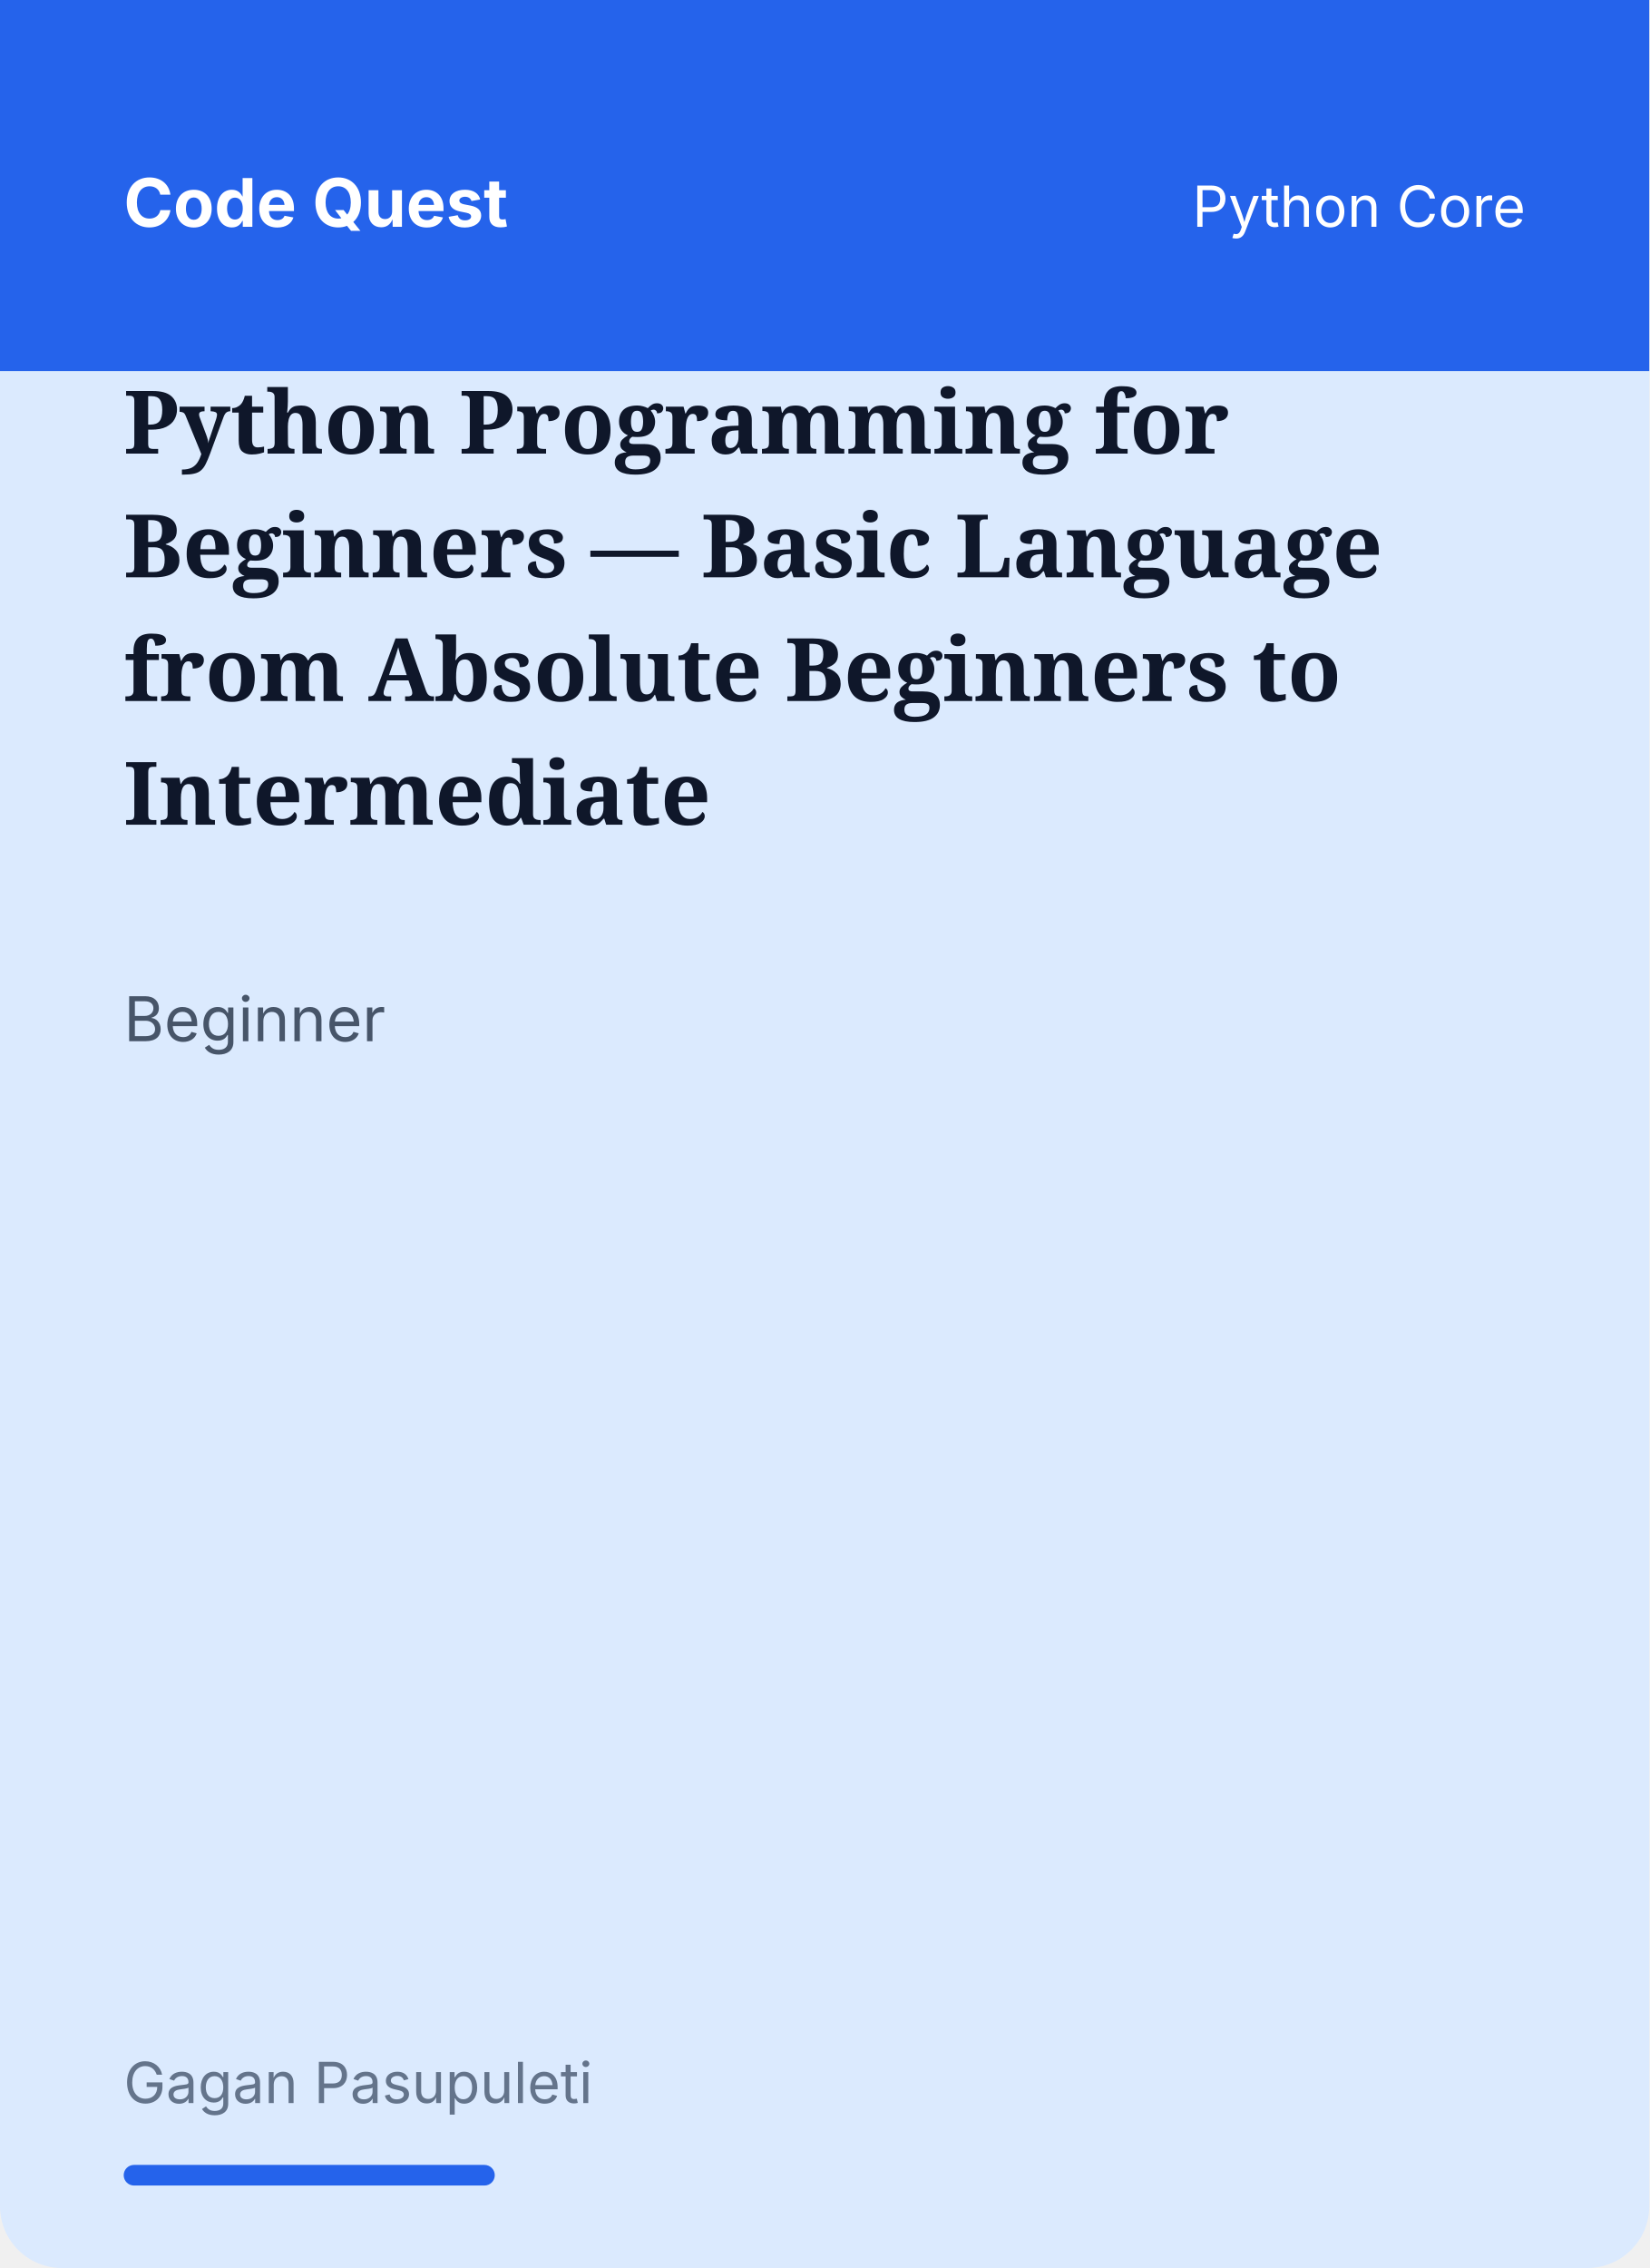
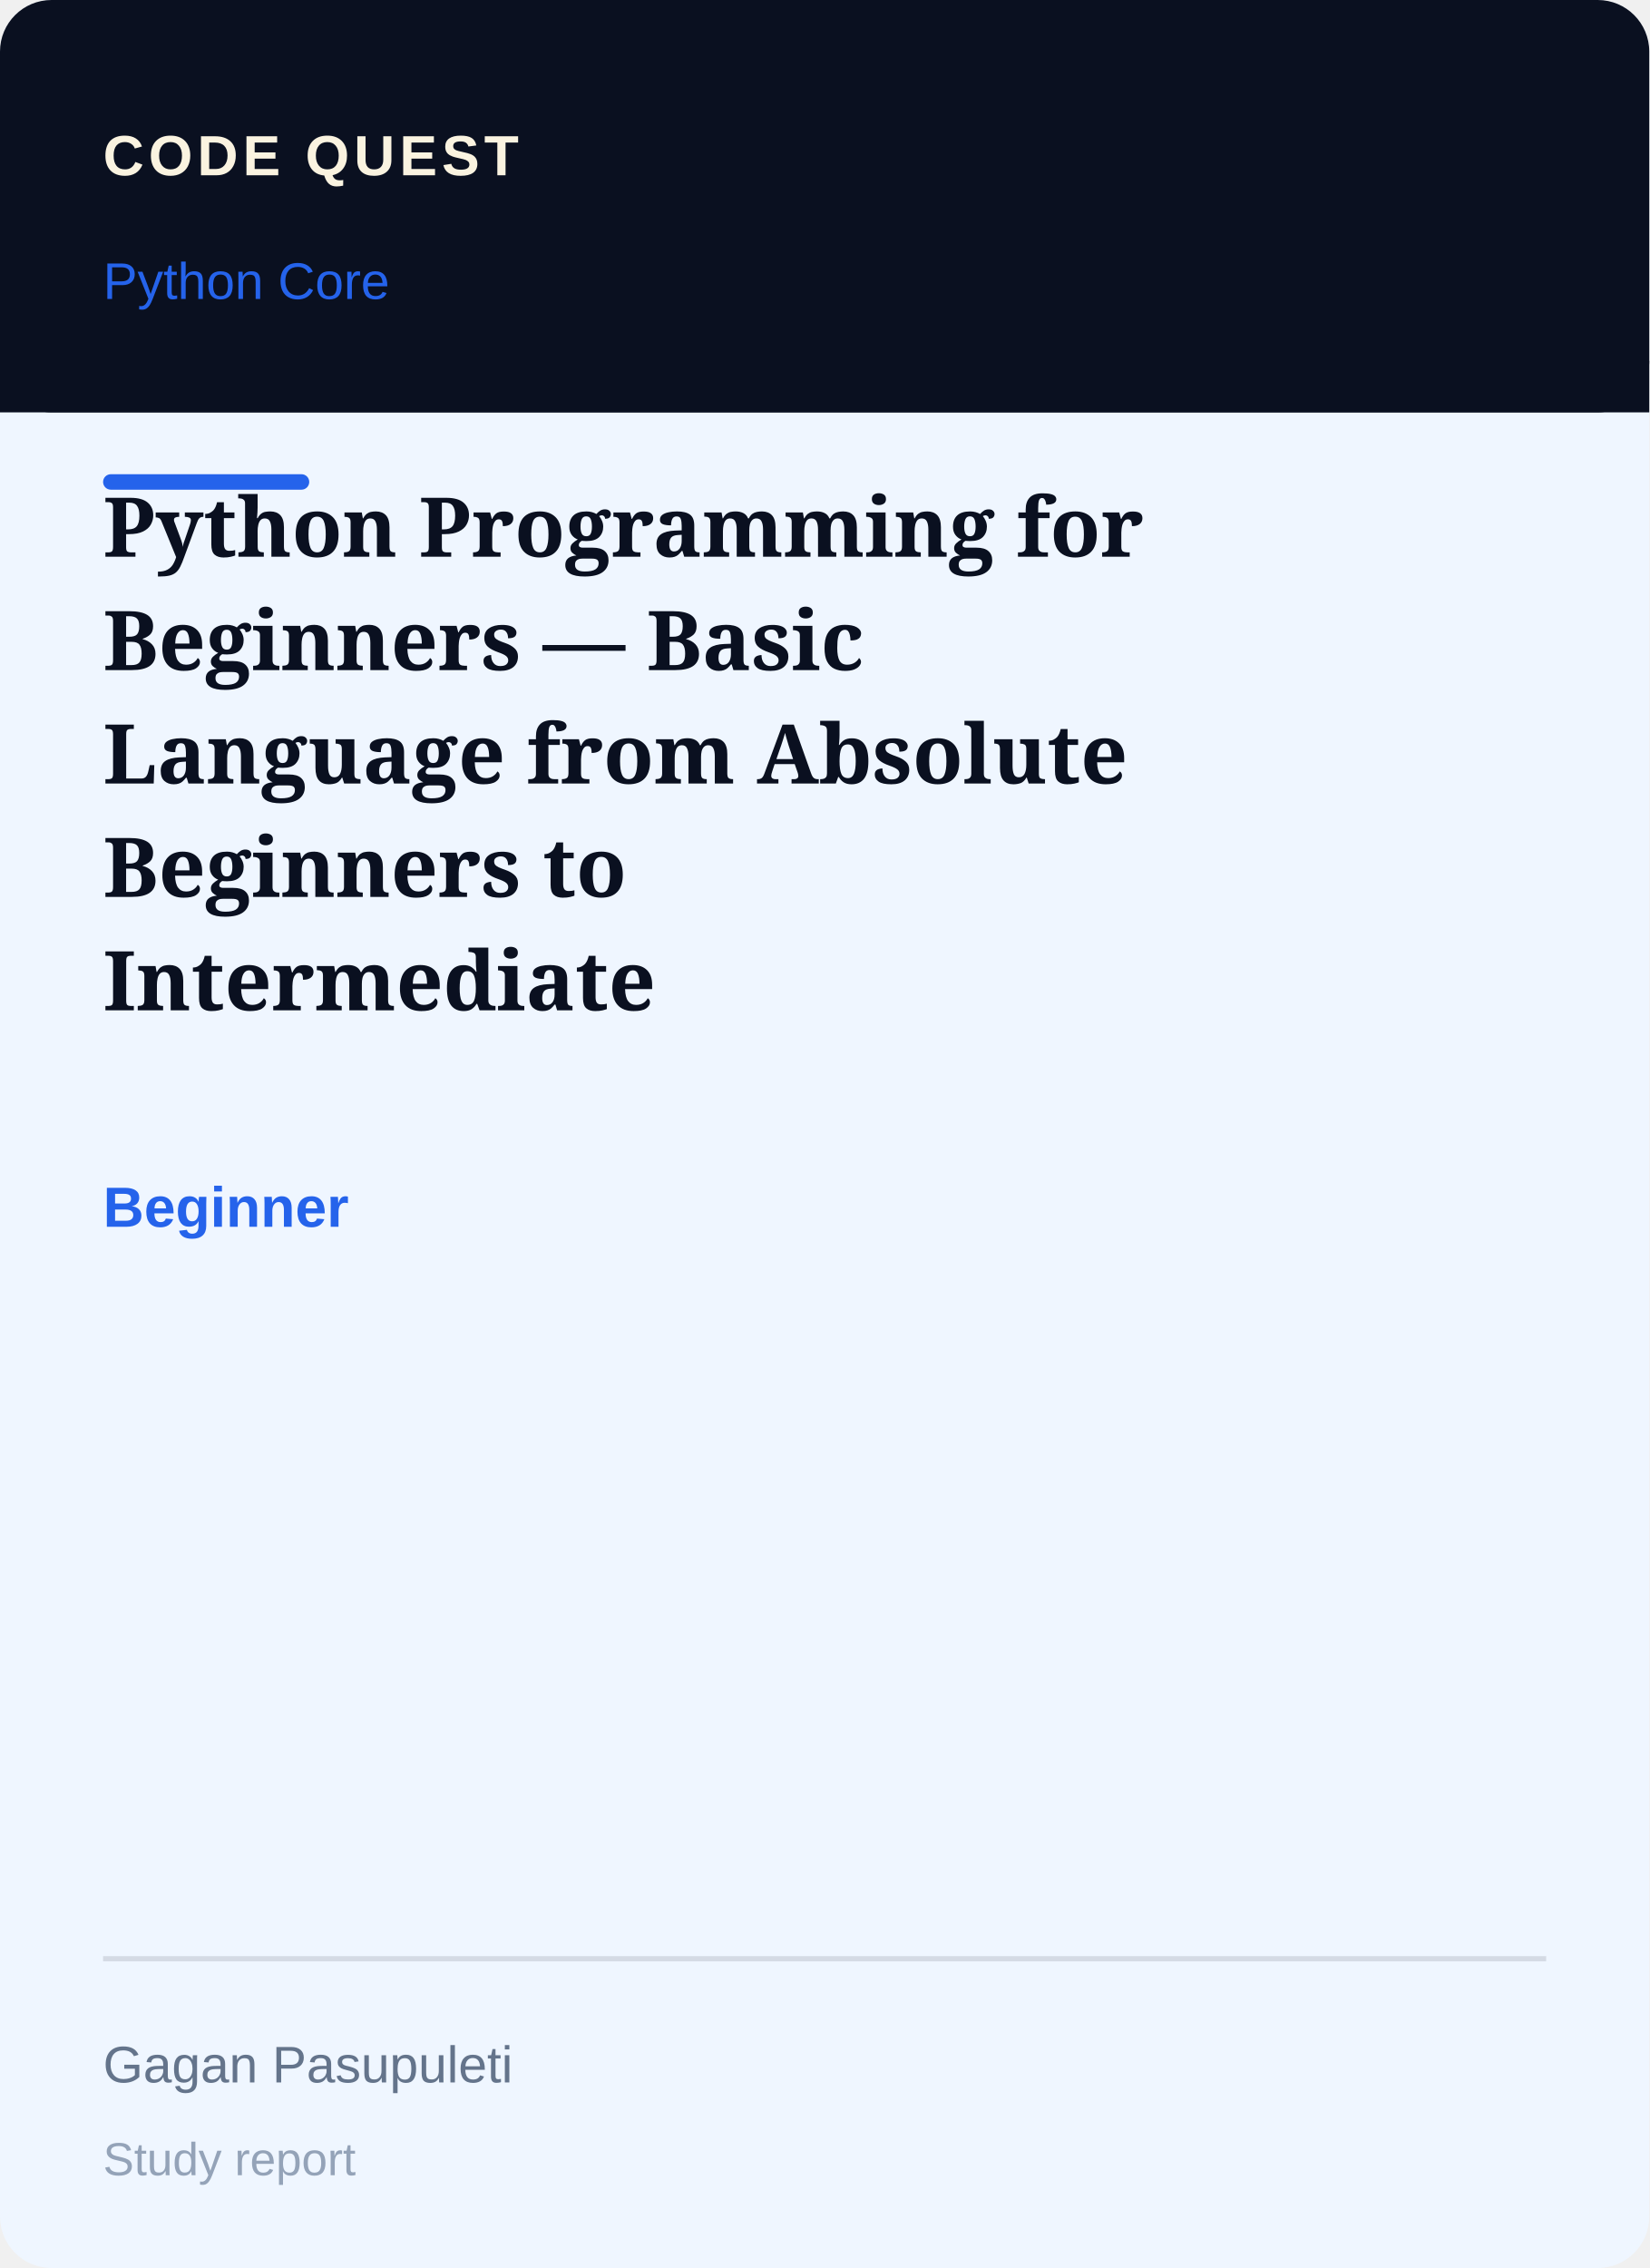
- <svg xmlns="http://www.w3.org/2000/svg" width="320" height="440" viewBox="0 0 320 440" role="img">
-   <rect width="320" height="440" rx="12" fill="#dbeafe" />
-   <rect width="320" height="72" fill="#2563eb" />
-   <text x="24" y="44" font-family="Inter, Arial, sans-serif" font-size="13" font-weight="700" fill="#ffffff">Code Quest</text>
-   <text x="296" y="44" text-anchor="end" font-family="Inter, Arial, sans-serif" font-size="11" fill="#ffffff">Python Core</text>
-   <text x="24" y="88" font-family="Georgia, serif" font-size="17" font-weight="700" fill="#0f172a">Python Programming for</text>
-   <text x="24" y="112" font-family="Georgia, serif" font-size="17" font-weight="700" fill="#0f172a">Beginners — Basic Language</text>
-   <text x="24" y="136" font-family="Georgia, serif" font-size="17" font-weight="700" fill="#0f172a">from Absolute Beginners to</text>
-   <text x="24" y="160" font-family="Georgia, serif" font-size="17" font-weight="700" fill="#0f172a">Intermediate</text>
-   <text x="24" y="202" font-family="Inter, Arial, sans-serif" font-size="12" fill="#475569">Beginner</text>
-   <text x="24" y="408" font-family="Inter, Arial, sans-serif" font-size="11" fill="#64748b">Gagan Pasupuleti</text>
-   <rect x="24" y="420" width="72" height="4" rx="2" fill="#2563eb" />
+ <svg xmlns="http://www.w3.org/2000/svg" width="320" height="440" viewBox="0 0 320 440" role="img" aria-label="Cover">
+   <rect width="320" height="440" rx="10" fill="#EFF6FF" />
+   <rect width="320" height="80" rx="10" fill="#0A1020" />
+   <rect y="70" width="320" height="10" fill="#0A1020" />
+   <text x="20" y="34" font-family="Arial, sans-serif" font-size="11" font-weight="700" letter-spacing="0.08em" fill="#FAF3E0">CODE QUEST</text>
+   <text x="20" y="58" font-family="Arial, sans-serif" font-size="10" fill="#2563EB">Python Core</text>
+   <rect x="20" y="92" width="40" height="3" rx="1.5" fill="#2563EB" />
+   <text x="20" y="108" font-family="Georgia, serif" font-size="16" font-weight="700" fill="#0A1020">Python Programming for</text>
+   <text x="20" y="130" font-family="Georgia, serif" font-size="16" font-weight="700" fill="#0A1020">Beginners — Basic</text>
+   <text x="20" y="152" font-family="Georgia, serif" font-size="16" font-weight="700" fill="#0A1020">Language from Absolute</text>
+   <text x="20" y="174" font-family="Georgia, serif" font-size="16" font-weight="700" fill="#0A1020">Beginners to</text>
+   <text x="20" y="196" font-family="Georgia, serif" font-size="16" font-weight="700" fill="#0A1020">Intermediate</text>
+   <text x="20" y="238" font-family="Arial, sans-serif" font-size="11" font-weight="600" fill="#2563EB">Beginner</text>
+   <line x1="20" y1="380" x2="300" y2="380" stroke="#0A1020" stroke-opacity="0.12" stroke-width="1" />
+   <text x="20" y="404" font-family="Arial, sans-serif" font-size="10" fill="#64748B">Gagan Pasupuleti</text>
+   <text x="20" y="422" font-family="Arial, sans-serif" font-size="9" fill="#94A3B8">Study report</text>
</svg>
